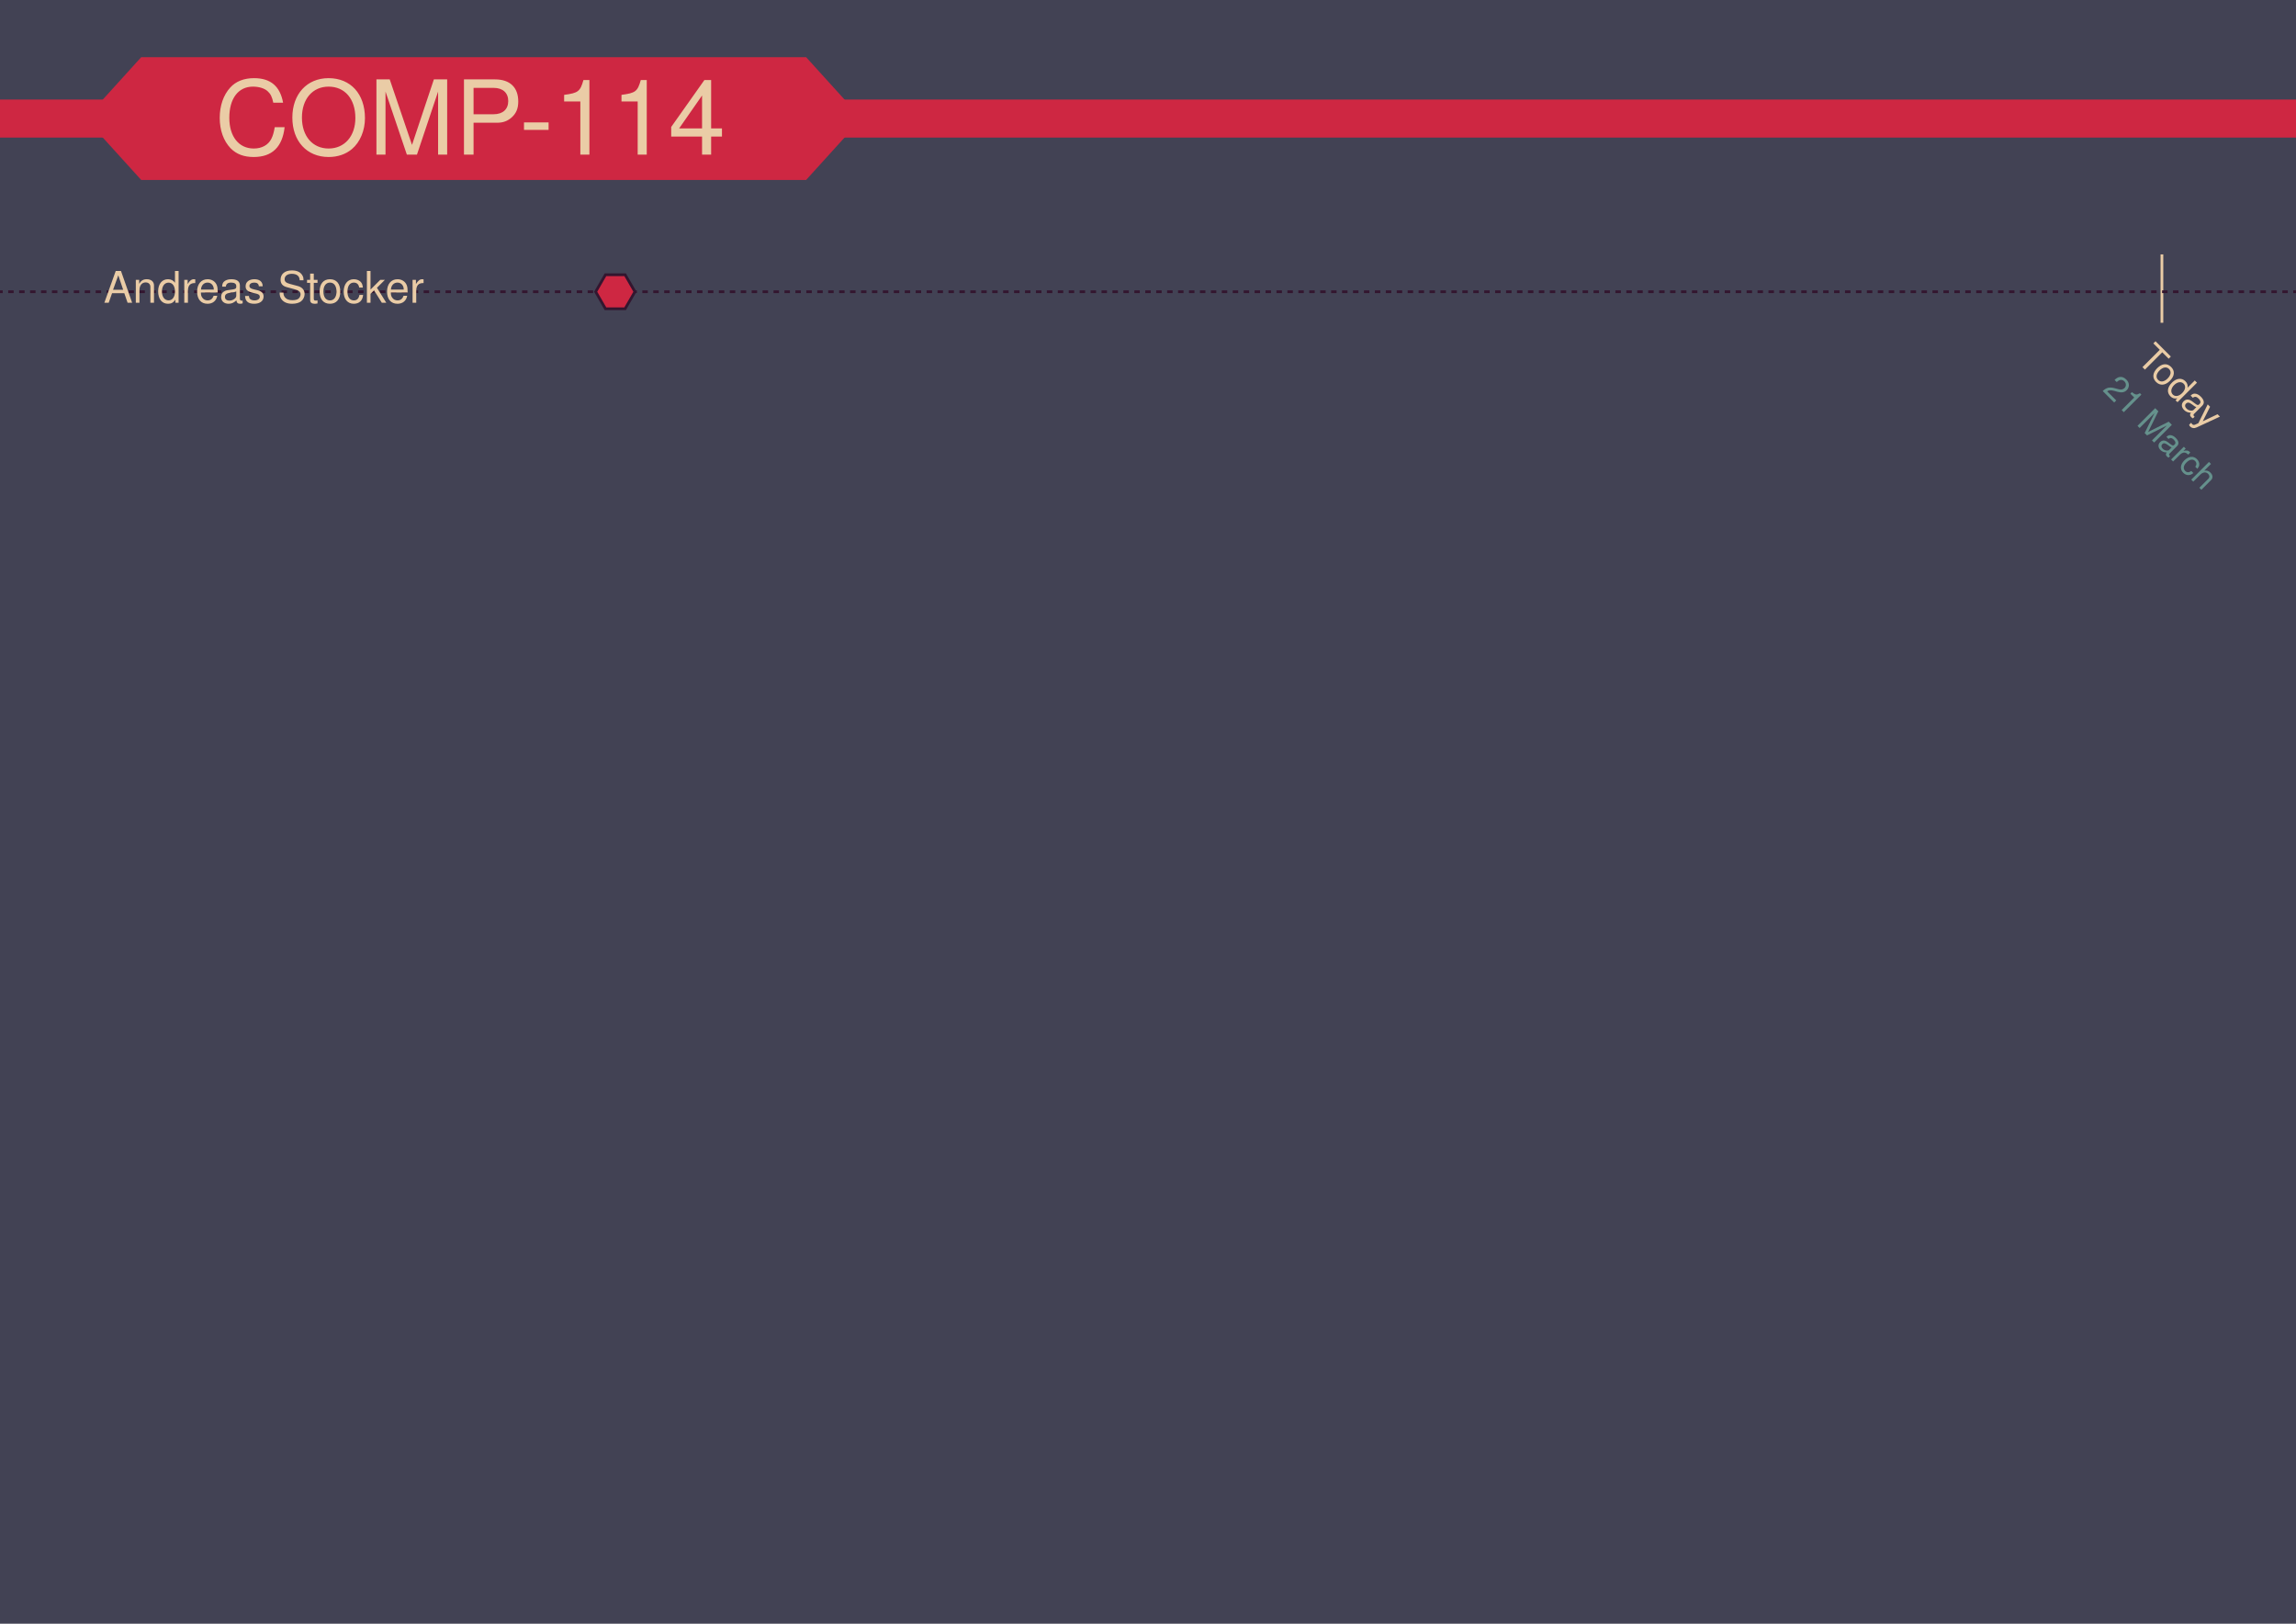
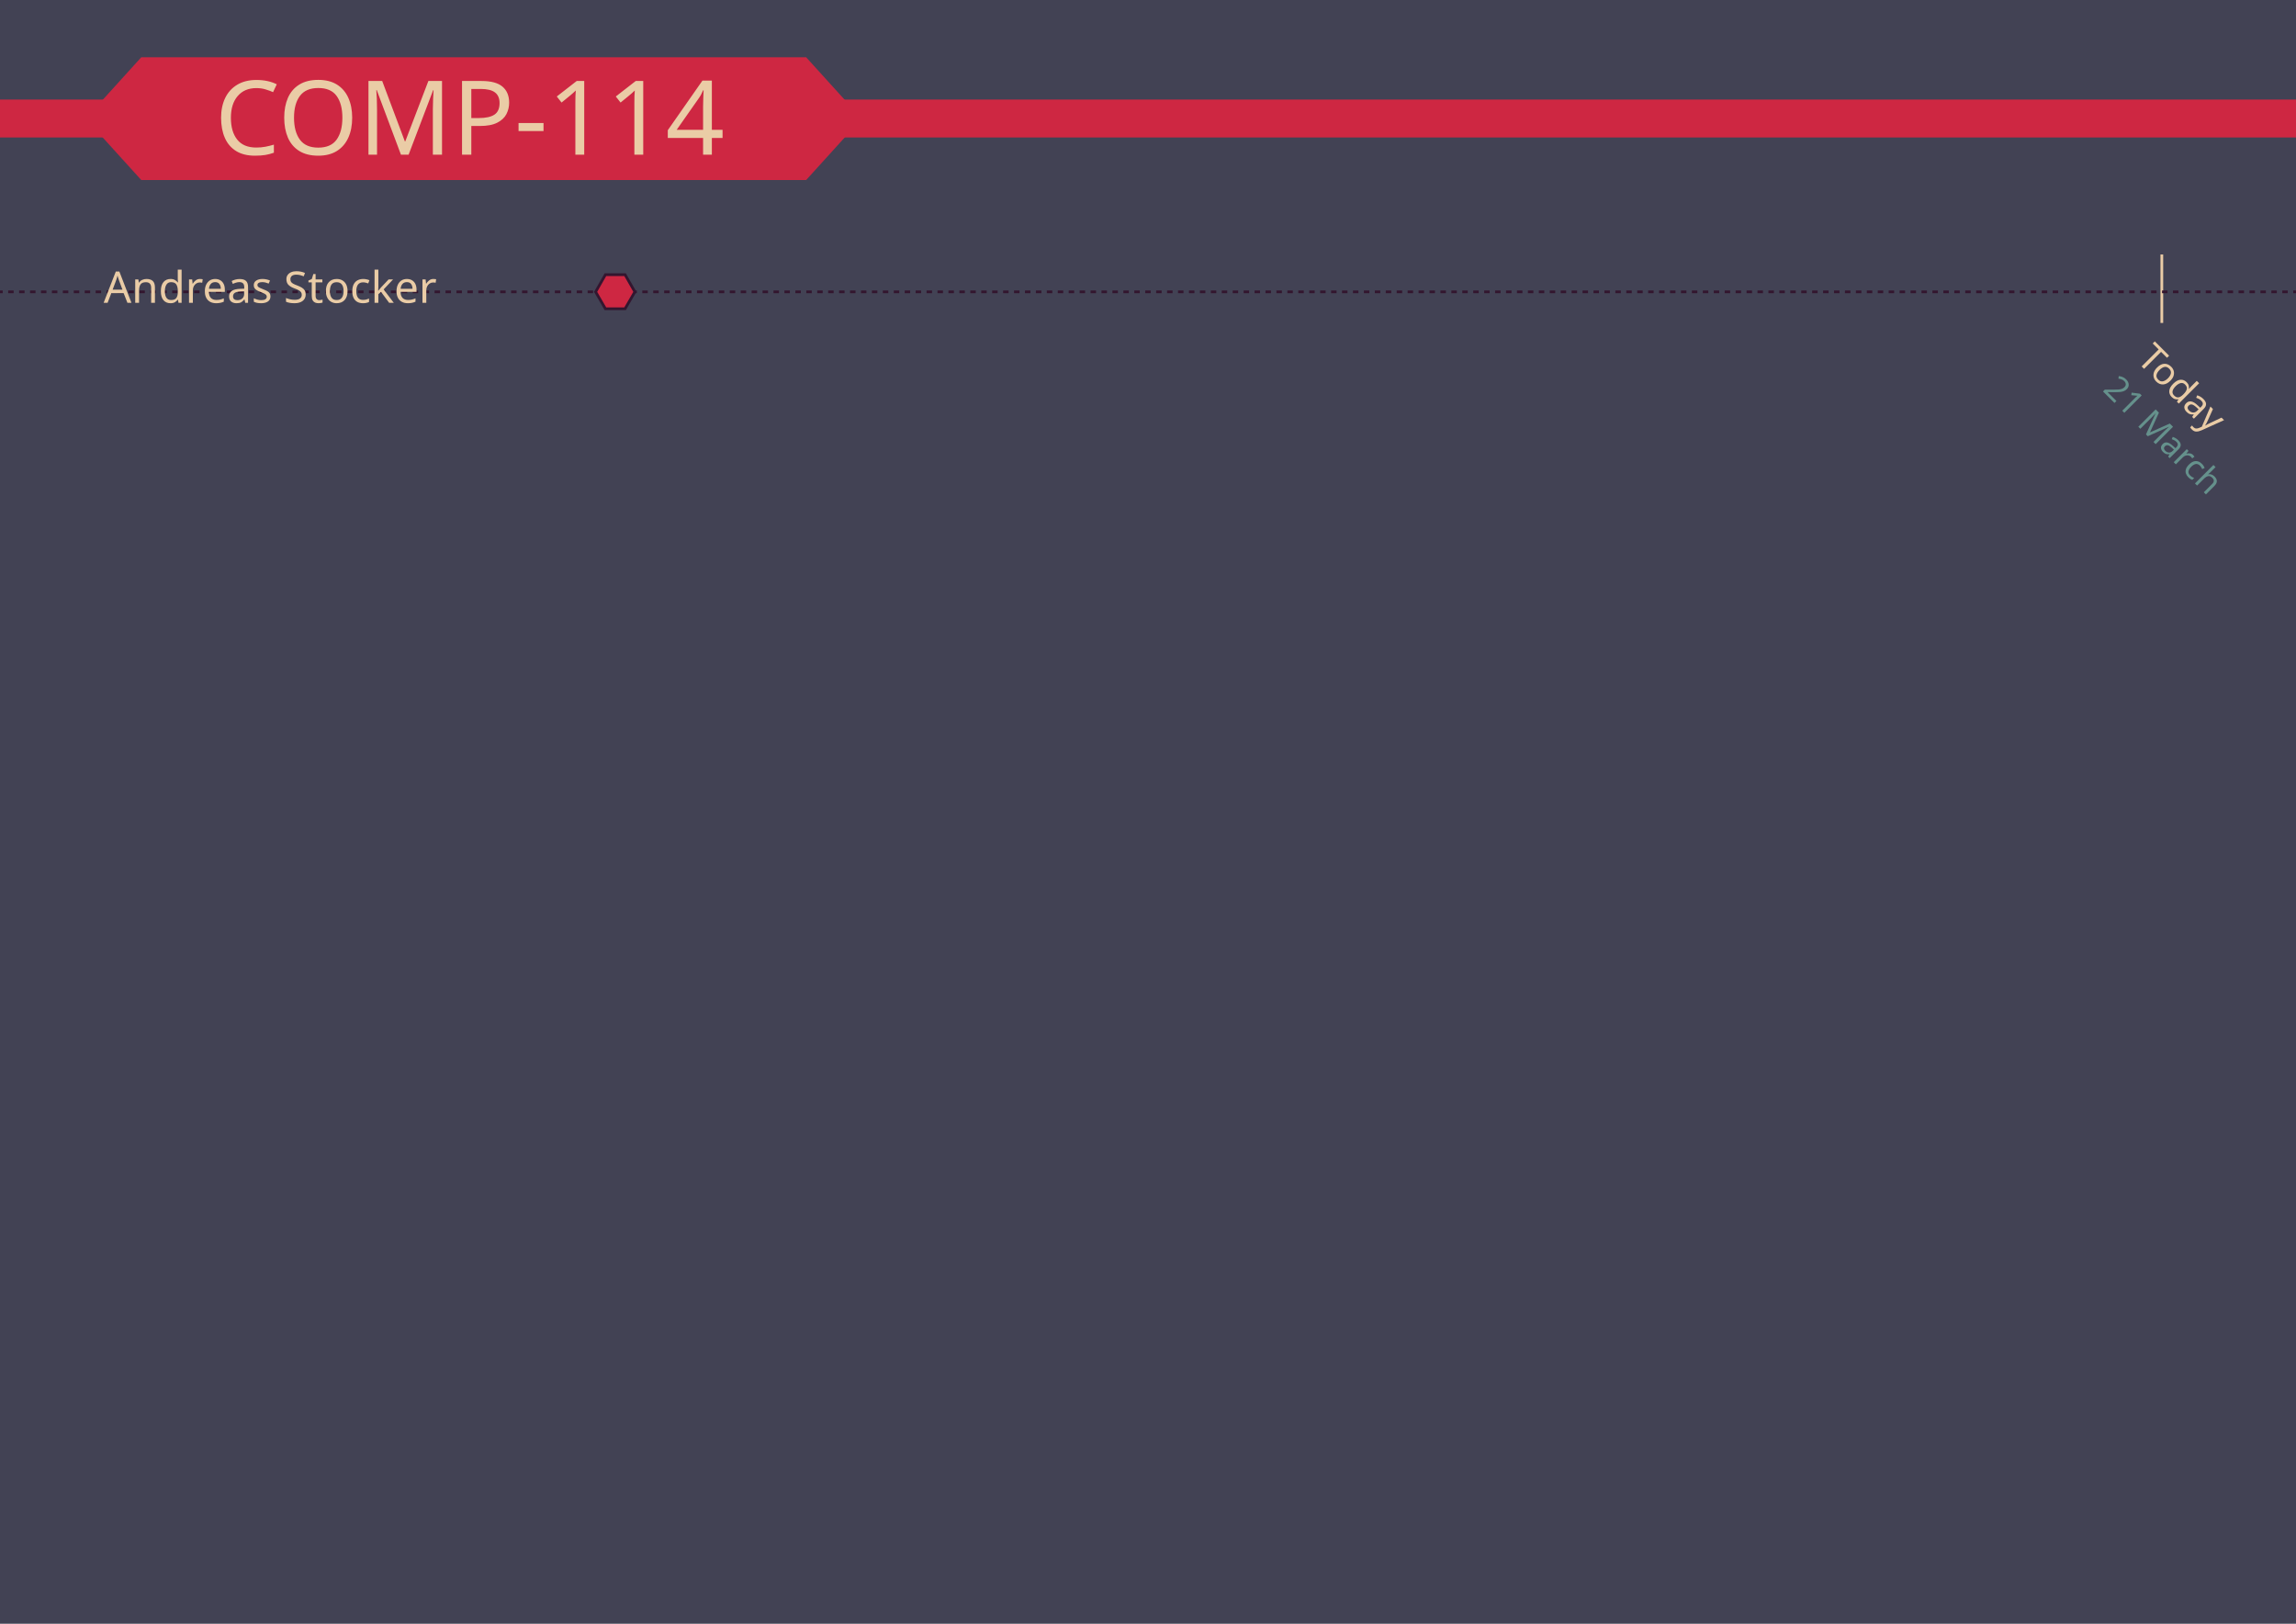
- <svg xmlns="http://www.w3.org/2000/svg" version="1.1" x="0px" y="0px" viewBox="0 0 841.89 595.28" style="enable-background:new 0 0 841.89 595.28;" xml:space="preserve">
+ <svg xmlns="http://www.w3.org/2000/svg" version="1.1" x="0px" y="0px" viewBox="115 99.7 841.9 595.3" style="enable-background:new 115 99.7 841.9 595.3;" xml:space="preserve">
  <style type="text/css">
	.st0{fill:#424254;}
- 	.st1{fill:#EACCA6;stroke:#EACCA6;stroke-miterlimit:10;}
+ 	.st1{fill:none;stroke:#EACCA6;stroke-miterlimit:10;}
	.st2{fill:none;}
	.st3{fill:#65918C;}
- 	.st4{font-family:'Helvetica';}
+ 	.st4{font-family:'ArialMT';}
	.st5{font-size:12.607px;}
	.st6{fill:#EACCA6;}
	.st7{font-size:13.868px;}
	.st8{fill:none;stroke:#33162F;stroke-linecap:square;stroke-miterlimit:10;}
	.st9{fill:none;stroke:#33162F;stroke-linecap:square;stroke-miterlimit:10;stroke-dasharray:1.002,3.007;}
	.st10{font-size:16px;}
	.st11{fill:#CE2742;stroke:#33162F;stroke-linecap:square;stroke-miterlimit:10;}
	.st12{fill:#CE2742;}
	.st13{font-size:37.821px;}
</style>
-   <g id="background_x5F_container">
-     <rect id="background" class="st0" width="841.89" height="595.28" />
+   <g id="background-container">
+     <rect id="background" x="115" y="99.7" class="st0" width="841.9" height="595.3" />
  </g>
-   <g id="course-template">
-     <g id="timeline-label-template">
-       <line id="date-line" class="st1" x1="792.725" y1="118.333" x2="792.725" y2="93.267" />
-       <rect id="XMLID_5_" x="763.945" y="154.243" transform="matrix(-0.7071 -0.7071 0.7071 -0.7071 1237.509 835.2567)" class="st2" width="55.593" height="14.179" />
-       <text id="date-value" transform="matrix(0.7071 0.7071 -0.7071 0.7071 770.6996 143.0648)" class="st3 st4 st5">21 March</text>
-       <rect id="XMLID_63_" x="778.44" y="136.765" transform="matrix(-0.7071 -0.7071 0.7071 -0.7071 1260.583 811.9804)" class="st2" width="40.037" height="16.3" />
-       <text id="date-label" transform="matrix(0.7071 0.7071 -0.7071 0.7071 783.0254 132.0385)" class="st6 st4 st7">Today</text>
-     </g>
-     <g id="enrolled-users">
-       <g id="student-template">
-         <g id="line_1_">
-           <g id="XMLID_18_">
-             <line id="XMLID_21_" class="st8" x1="0" y1="106.958" x2="0.5" y2="106.958" />
-             <line id="XMLID_20_" class="st9" x1="3.507" y1="106.958" x2="839.887" y2="106.958" />
-             <line id="XMLID_19_" class="st8" x1="841.39" y1="106.958" x2="841.89" y2="106.958" />
-           </g>
-         </g>
-         <rect id="XMLID_14_" x="38" y="99.504" class="st2" width="187.617" height="14.907" />
-         <text id="name" transform="matrix(1 0 0 1 37.9999 110.992)" class="st6 st4 st10">Andreas Stocker</text>
-         <g id="activity-marks">
-           <polygon id="mark" class="st11" points="222.016,113.195 218.414,106.958 222.016,100.72 229.218,100.72 232.819,106.958       229.218,113.195     " />
-         </g>
+   <g id="timeline-label-template">
+     <line id="date-line" class="st1" x1="907.7" y1="218.1" x2="907.7" y2="193" />
+     <rect id="XMLID_5_" x="879" y="254" transform="matrix(0.7071 0.7071 -0.7071 0.7071 450.1759 -564.7047)" class="st2" width="55.6" height="14.2" />
+     <text id="date-value" transform="matrix(0.7071 0.7071 -0.7071 0.7071 885.6998 242.7847)" class="st3 st4 st5">21 March</text>
+     <rect id="XMLID_63_" x="893.4" y="236.5" transform="matrix(0.7071 0.7071 -0.7071 0.7071 440.5343 -574.2618)" class="st2" width="40" height="16.3" />
+     <text id="date-label" transform="matrix(0.7071 0.7071 -0.7071 0.7071 898.025 231.7584)" class="st6 st4 st7">Today</text>
+   </g>
+   <g id="student-row-template">
+     <g>
+       <g id="XMLID_18_">
+         <line id="XMLID_21_" class="st8" x1="115" y1="206.7" x2="115.5" y2="206.7" />
+         <line id="XMLID_20_" class="st9" x1="118.5" y1="206.7" x2="954.9" y2="206.7" />
+         <line id="XMLID_19_" class="st8" x1="956.4" y1="206.7" x2="956.9" y2="206.7" />
      </g>
    </g>
-     <g id="course-name-banner">
-       <polygon id="XMLID_10_" class="st12" points="51.781,65.975 31.373,43.468 51.781,20.961 295.579,20.961 315.987,43.468     295.579,65.975   " />
-       <rect id="XMLID_26_" y="36.499" class="st12" width="841.89" height="13.939" />
-       <rect id="XMLID_2_" x="38" y="29.529" class="st2" width="270.652" height="27.878" />
-       <text id="course-name-label" transform="matrix(1 0 0 1 78.7559 56.6841)" class="st6 st4 st13">COMP-114</text>
-     </g>
-     <g id="guides">
-       <line id="mark-area" class="st2" x1="225.617" y1="106.958" x2="792.725" y2="106.958" />
-     </g>
+     <text id="student-name" transform="matrix(1 0 0 1 152.9999 210.712)" class="st6 st4 st10">Andreas Stocker</text>
+   </g>
+   <g id="mark-template">
+     <polygon id="mark" class="st11" points="337,212.9 333.4,206.7 337,200.4 344.2,200.4 347.8,206.7 344.2,212.9  " />
+   </g>
+   <g id="course-banner-template">
+     <polygon id="XMLID_10_" class="st12" points="166.8,165.7 146.4,143.2 166.8,120.7 410.6,120.7 431,143.2 410.6,165.7  " />
+     <rect id="XMLID_26_" x="115" y="136.2" class="st12" width="841.9" height="13.9" />
+     <text id="course-name" transform="matrix(1 0 0 1 193.7559 156.4041)" class="st6 st4 st13">COMP-114</text>
  </g>
</svg>
